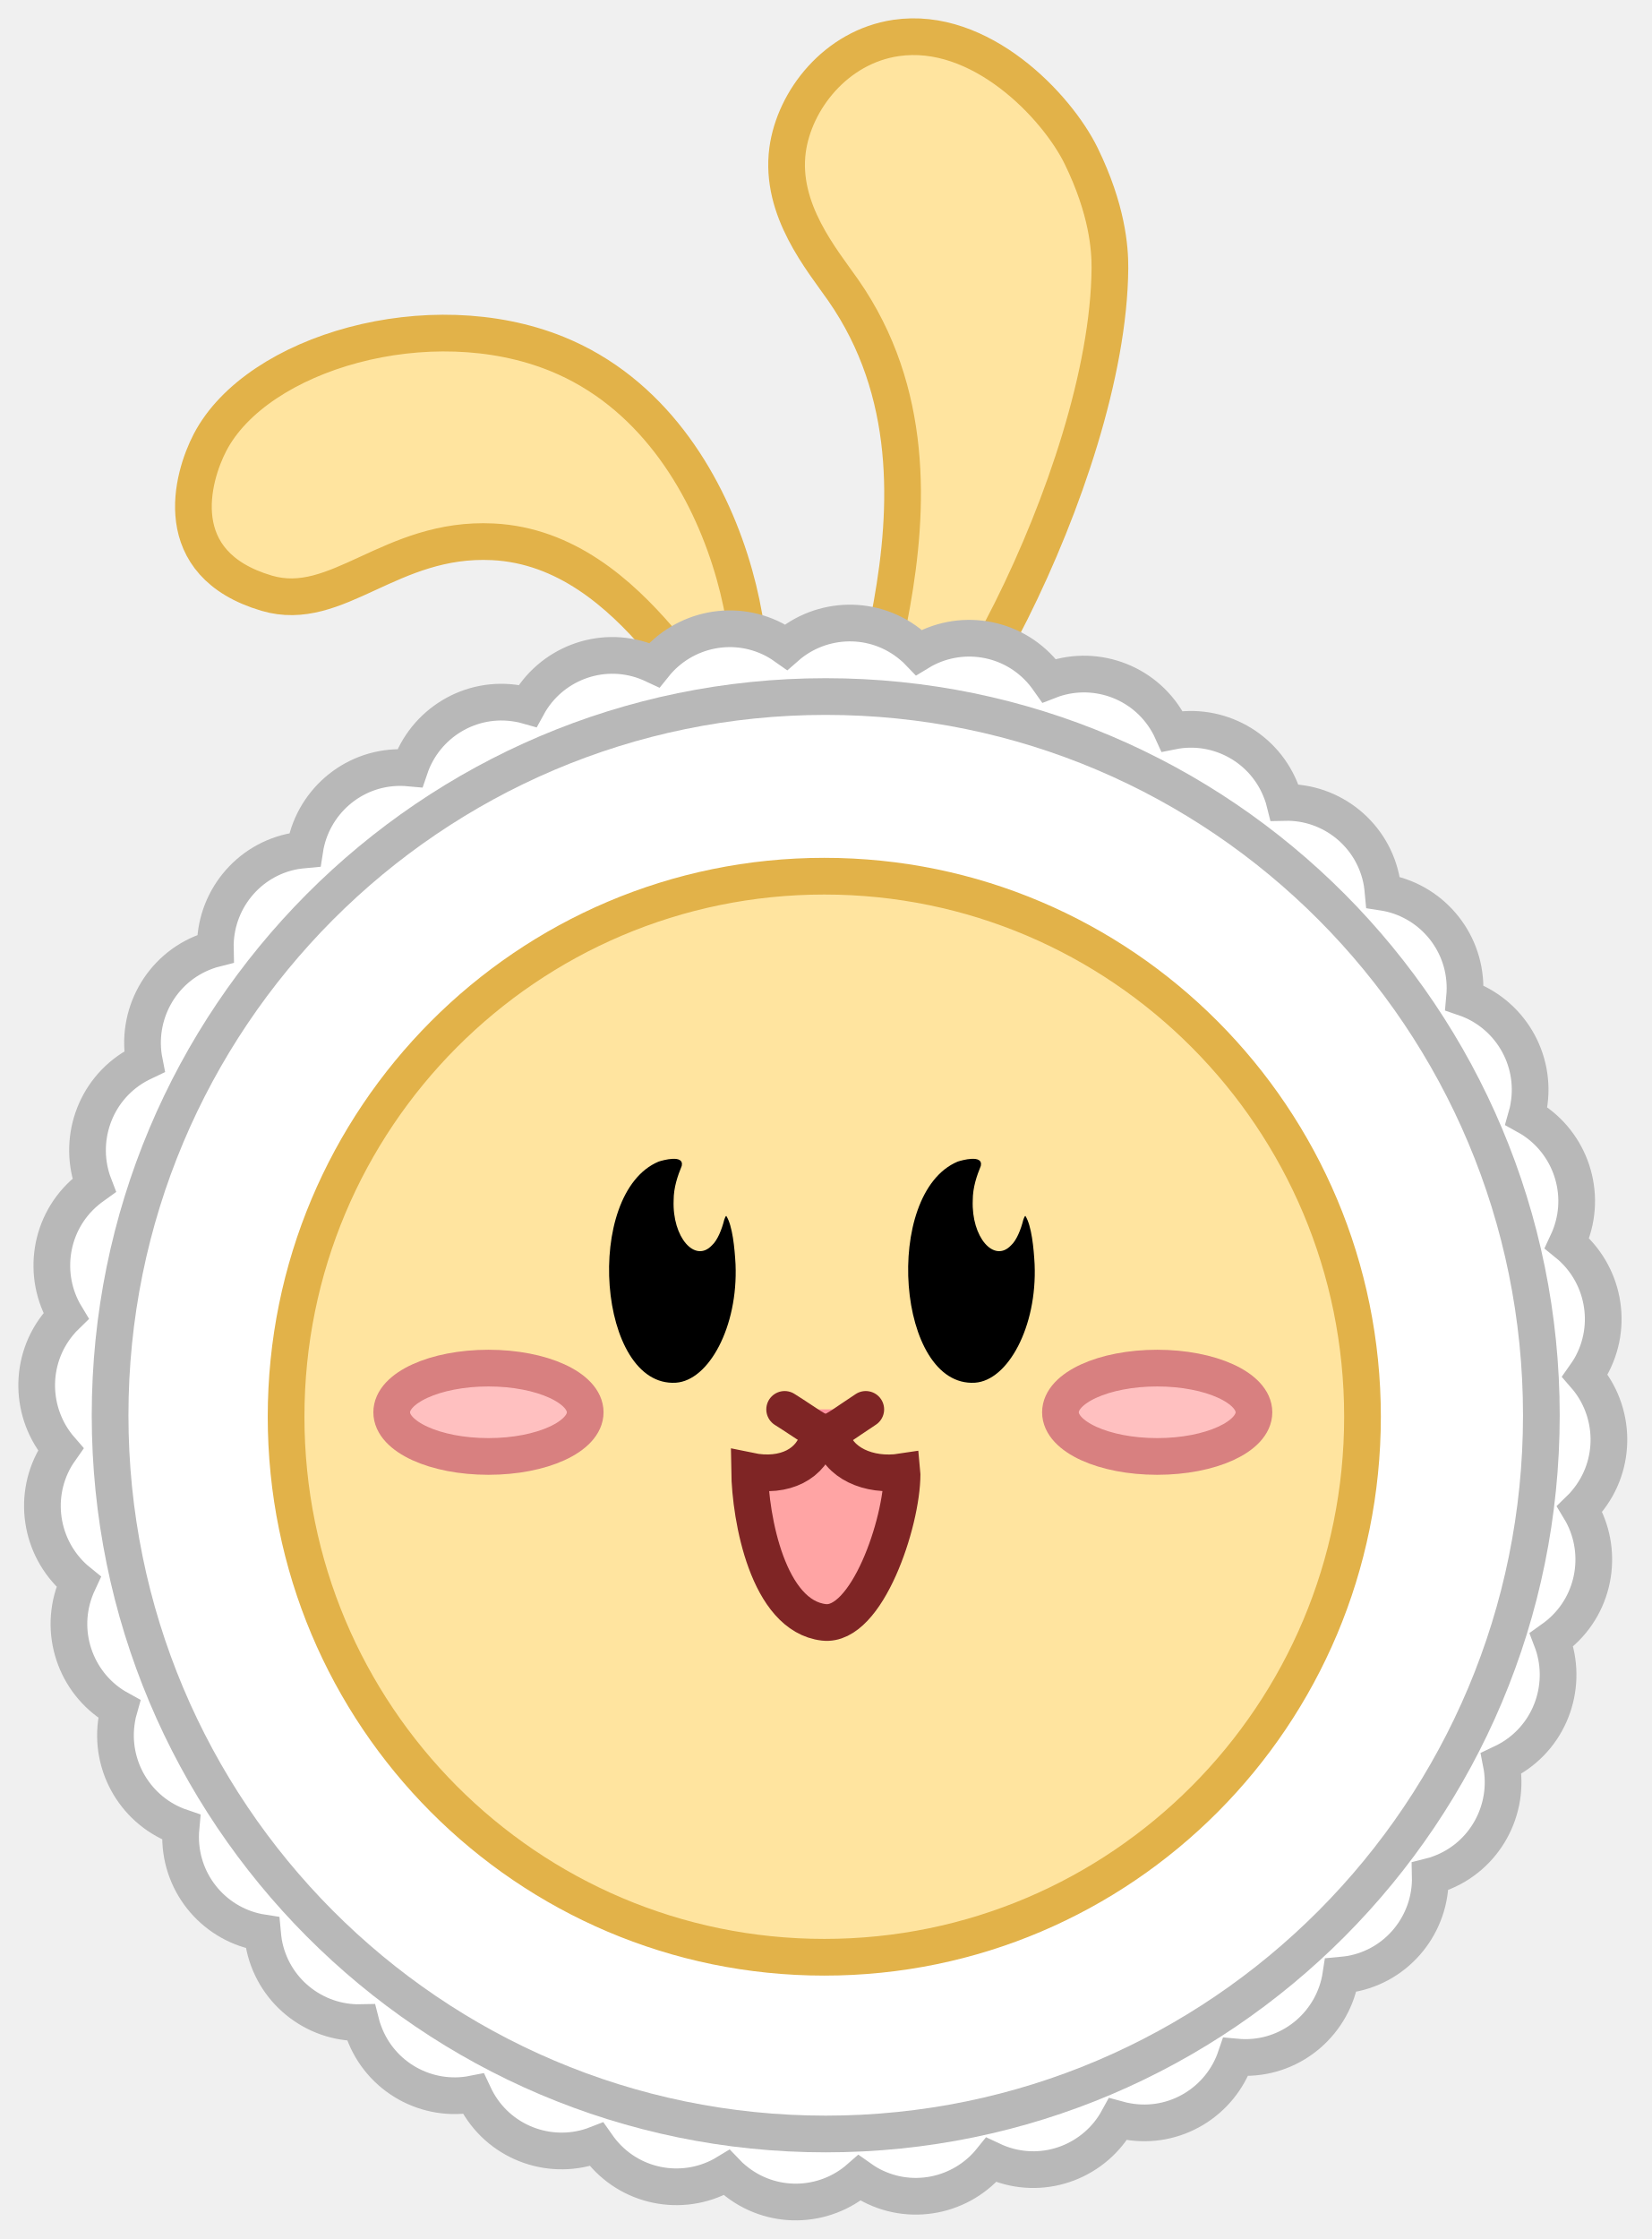
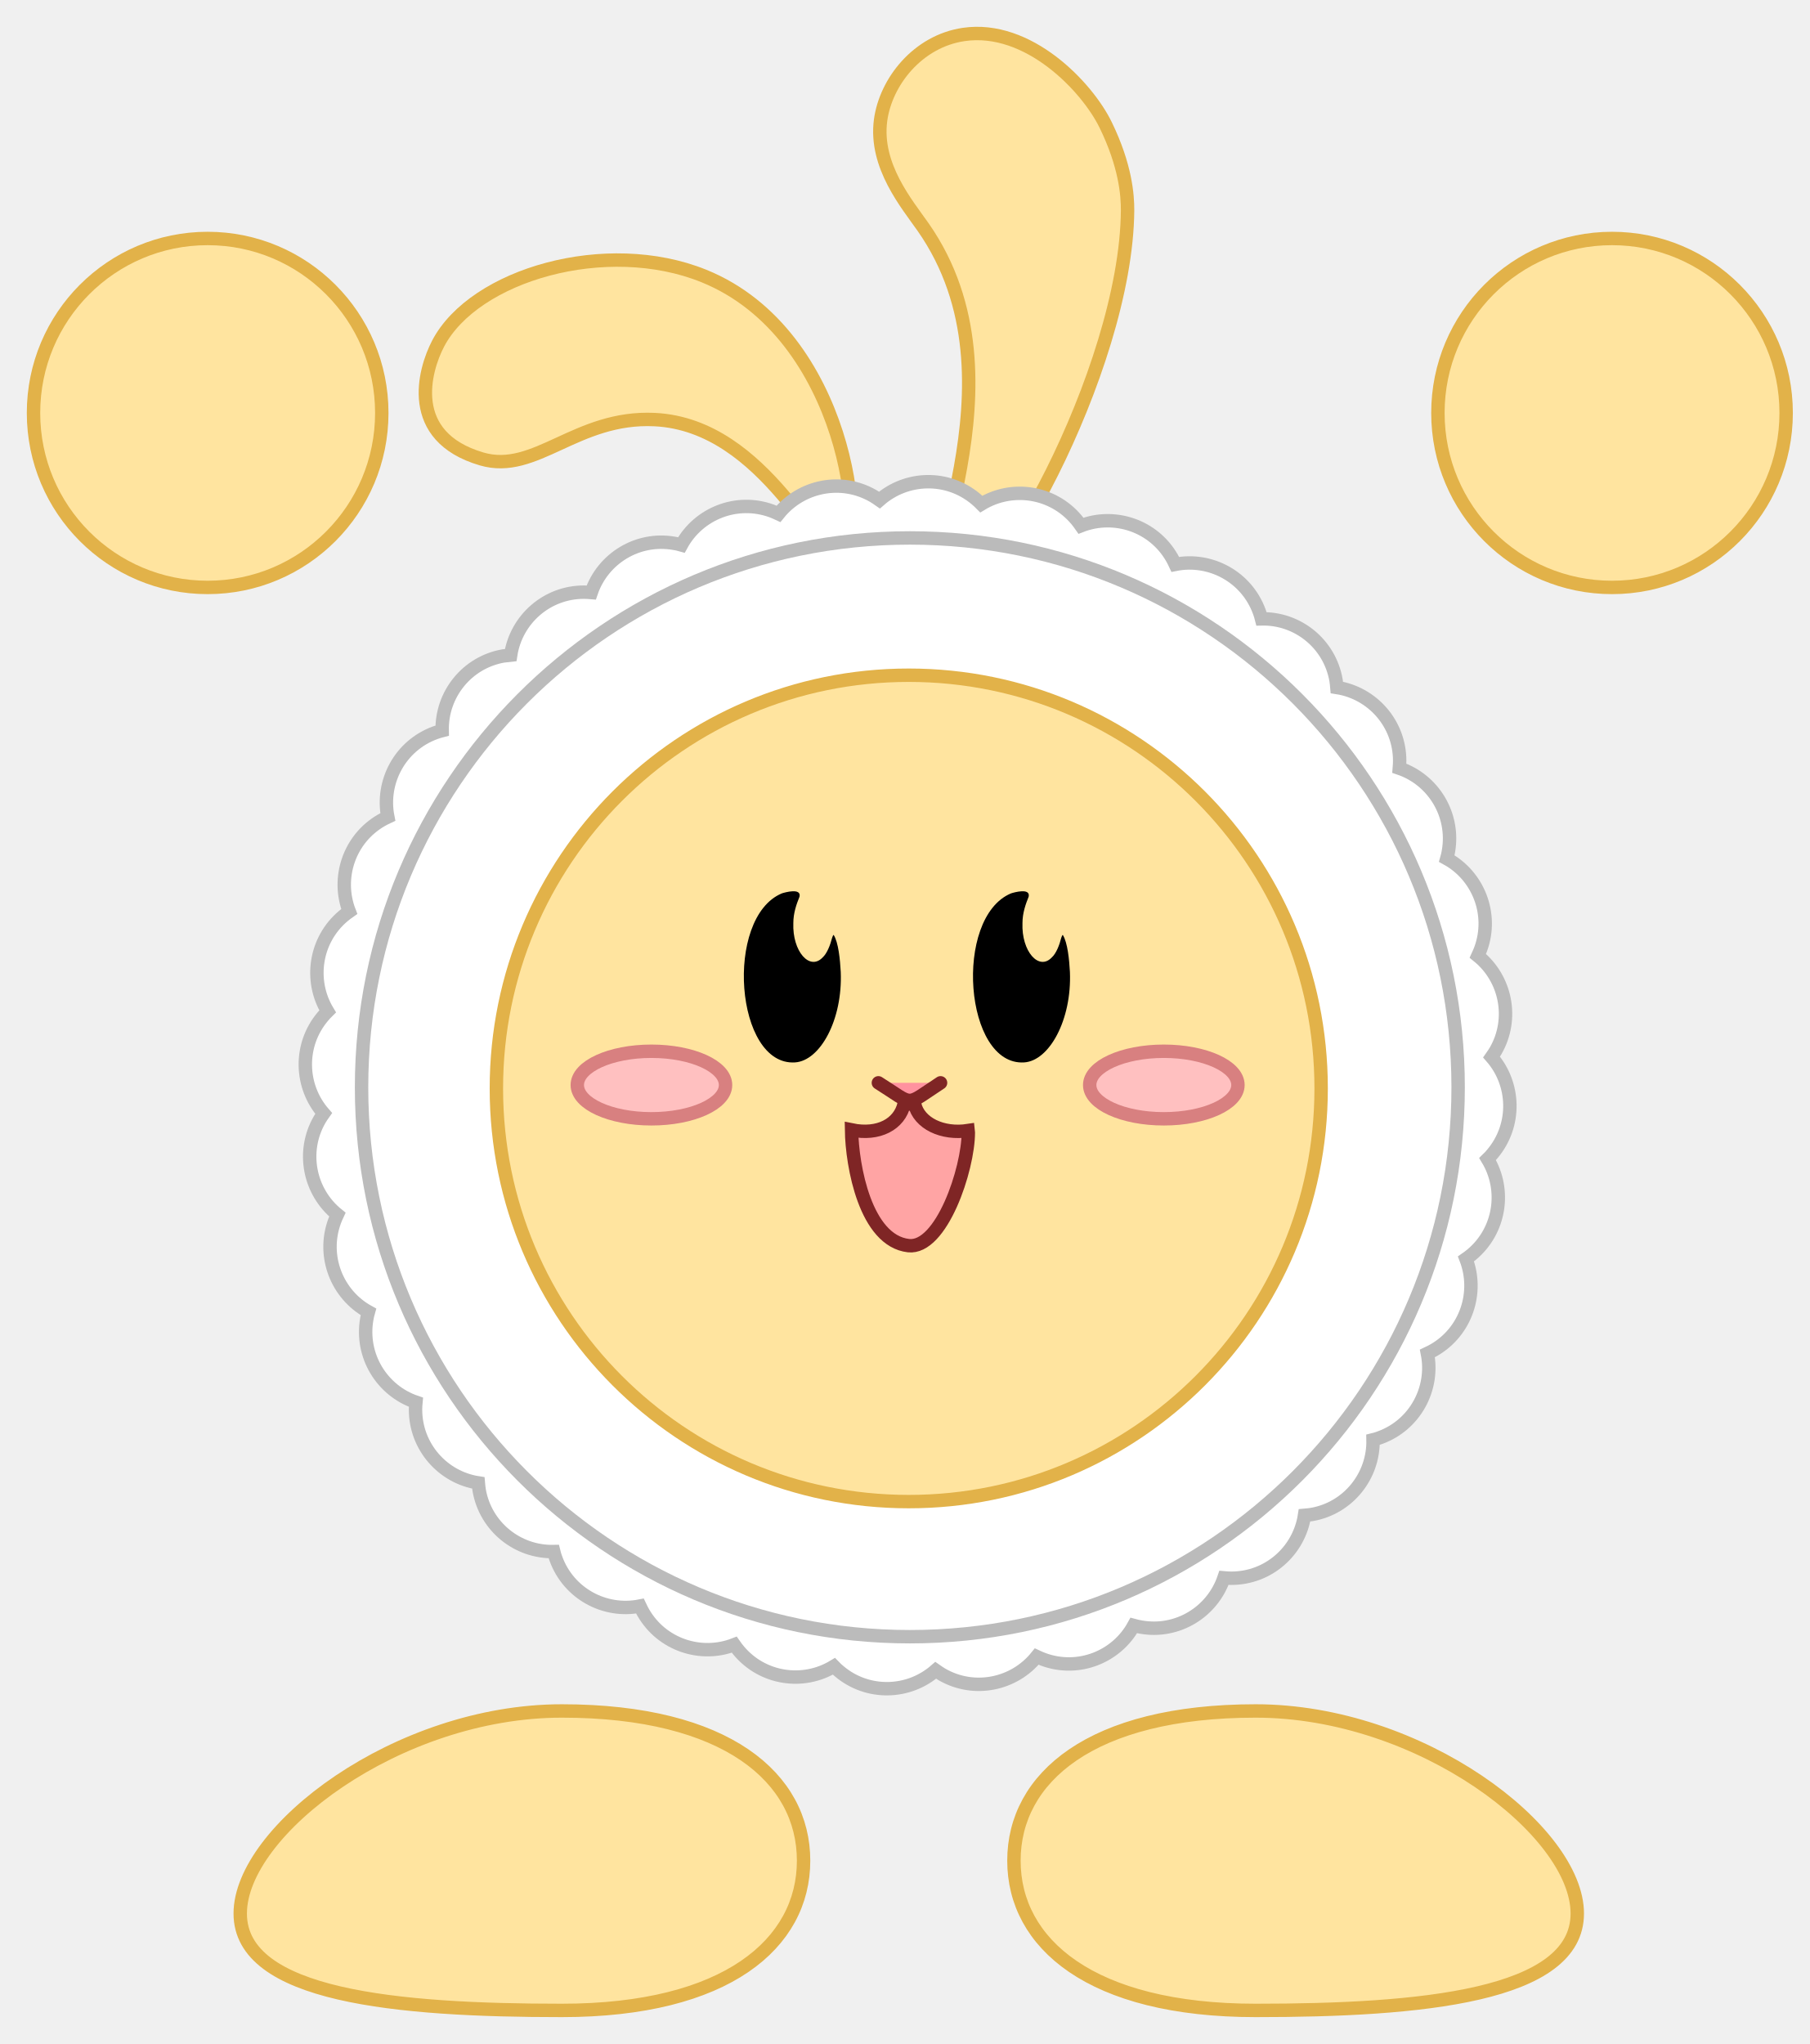
- <svg xmlns="http://www.w3.org/2000/svg" width="45" height="61" viewBox="0 0 45 61" fill="none">
-   <path d="M20.086 19.617C20.981 19.162 20.301 11.726 15.178 9.643C11.71 8.234 7.004 9.598 5.724 12.053C5.228 13.004 4.559 15.364 7.269 16.162C9.192 16.728 10.637 14.624 13.428 14.761C17.41 14.955 19.299 20.018 20.086 19.617Z" fill="#FFE49F" stroke="#E2B249" stroke-miterlimit="10" stroke-linecap="round" />
-   <path d="M23.767 21.266C25.275 21.864 30.204 12.996 30.246 7.304C30.249 6.761 30.173 5.708 29.465 4.254C28.803 2.895 26.715 0.695 24.415 1.035C22.78 1.278 21.645 2.724 21.461 4.091C21.246 5.718 22.405 7.083 22.977 7.904C26.844 13.451 22.387 20.718 23.764 21.266H23.767Z" fill="#FFE49F" stroke="#E2B249" stroke-miterlimit="10" stroke-linecap="round" />
-   <path d="M43.228 40.921C44.076 39.907 44.034 38.445 43.192 37.478C43.242 37.407 43.291 37.333 43.336 37.257C43.995 36.111 43.701 34.678 42.704 33.872C42.741 33.793 42.775 33.712 42.806 33.627C43.257 32.384 42.72 31.023 41.599 30.406C41.623 30.322 41.644 30.235 41.657 30.148C41.885 28.844 41.122 27.598 39.91 27.185C39.918 27.098 39.923 27.011 39.923 26.922C39.923 25.597 38.955 24.504 37.691 24.309C37.683 24.222 37.672 24.135 37.659 24.045C37.431 22.741 36.287 21.833 35.01 21.862C34.989 21.777 34.963 21.693 34.931 21.609C34.48 20.366 33.197 19.67 31.943 19.921C31.907 19.841 31.867 19.762 31.823 19.686C31.164 18.54 29.779 18.079 28.588 18.543C28.538 18.472 28.486 18.401 28.428 18.332C27.581 17.318 26.138 17.105 25.044 17.771C24.984 17.708 24.918 17.647 24.85 17.592C23.84 16.741 22.384 16.784 21.421 17.629C21.35 17.579 21.277 17.529 21.201 17.484C20.06 16.823 18.633 17.118 17.83 18.119C17.751 18.082 17.67 18.048 17.586 18.016C16.348 17.563 14.992 18.103 14.378 19.228C14.294 19.204 14.207 19.183 14.121 19.17C12.822 18.941 11.581 19.707 11.169 20.924C11.083 20.916 10.996 20.911 10.907 20.911C9.588 20.911 8.499 21.883 8.305 23.152C8.218 23.16 8.132 23.171 8.043 23.184C6.744 23.413 5.839 24.561 5.868 25.844C5.784 25.865 5.7 25.892 5.616 25.923C4.378 26.376 3.685 27.664 3.934 28.923C3.856 28.96 3.777 29 3.701 29.044C2.56 29.706 2.101 31.096 2.562 32.292C2.492 32.342 2.421 32.395 2.353 32.453C1.343 33.303 1.13 34.752 1.794 35.85C1.731 35.911 1.671 35.977 1.615 36.045C0.768 37.059 0.81 38.521 1.652 39.488C1.602 39.559 1.553 39.633 1.508 39.709C0.85 40.855 1.143 42.288 2.14 43.094C2.103 43.173 2.069 43.255 2.038 43.339C1.587 44.582 2.124 45.944 3.245 46.56C3.221 46.644 3.2 46.731 3.187 46.818C2.959 48.122 3.722 49.368 4.934 49.781C4.926 49.868 4.921 49.955 4.921 50.045C4.921 51.37 5.889 52.463 7.153 52.658C7.161 52.745 7.172 52.831 7.185 52.921C7.413 54.225 8.557 55.133 9.834 55.105C9.855 55.189 9.881 55.273 9.913 55.357C10.364 56.601 11.647 57.296 12.901 57.046C12.938 57.125 12.977 57.204 13.021 57.28C13.68 58.426 15.065 58.887 16.256 58.423C16.306 58.494 16.358 58.566 16.416 58.634C17.263 59.648 18.706 59.861 19.8 59.195C19.86 59.258 19.926 59.319 19.994 59.374C21.004 60.225 22.46 60.183 23.423 59.337C23.494 59.387 23.567 59.437 23.643 59.482C24.784 60.143 26.211 59.848 27.014 58.847C27.093 58.884 27.174 58.919 27.258 58.95C28.496 59.403 29.852 58.863 30.466 57.739C30.55 57.762 30.637 57.783 30.723 57.796C32.022 58.026 33.263 57.259 33.675 56.042C33.761 56.05 33.848 56.055 33.937 56.055C35.256 56.055 36.345 55.084 36.539 53.814C36.626 53.806 36.712 53.795 36.801 53.782C38.1 53.553 39.005 52.405 38.976 51.122C39.06 51.101 39.144 51.075 39.228 51.043C40.466 50.59 41.159 49.302 40.91 48.043C40.988 48.006 41.067 47.967 41.143 47.922C42.284 47.261 42.743 45.87 42.282 44.674C42.352 44.624 42.423 44.571 42.491 44.514C43.501 43.663 43.714 42.214 43.05 41.116C43.113 41.055 43.173 40.989 43.228 40.921Z" fill="white" stroke="#B8B8B8" stroke-miterlimit="10" stroke-linecap="round" />
-   <path d="M22.502 58.139C33.272 58.139 42.003 49.372 42.003 38.558C42.003 27.744 33.272 18.977 22.502 18.977C11.732 18.977 3 27.744 3 38.558C3 49.372 11.732 58.139 22.502 58.139Z" fill="white" stroke="#B8B8B8" stroke-miterlimit="10" stroke-linecap="round" />
-   <path d="M22.463 53.324C30.563 53.324 37.129 46.731 37.129 38.598C37.129 30.465 30.563 23.871 22.463 23.871C14.362 23.871 7.796 30.465 7.796 38.598C7.796 46.731 14.362 53.324 22.463 53.324Z" fill="#FFE49F" stroke="#E2B249" stroke-miterlimit="10" stroke-linecap="round" />
-   <path d="M19.784 33.132C19.769 33.143 19.756 33.177 19.737 33.227C19.672 33.491 19.553 33.791 19.401 33.928C18.94 34.418 18.318 33.712 18.357 32.703C18.357 32.345 18.47 32.029 18.578 31.763C18.646 31.444 18.061 31.61 17.948 31.647C15.894 32.508 16.288 37.805 18.418 37.671C19.312 37.613 20.115 36.151 20.044 34.447C20.02 34.01 19.963 33.396 19.792 33.127H19.782L19.784 33.132Z" fill="black" />
-   <path d="M27.935 33.132C27.919 33.143 27.906 33.177 27.887 33.227C27.822 33.491 27.704 33.791 27.552 33.928C27.09 34.418 26.468 33.712 26.508 32.703C26.508 32.345 26.62 32.029 26.728 31.763C26.796 31.444 26.211 31.61 26.098 31.647C24.044 32.508 24.438 37.805 26.568 37.671C27.462 37.613 28.265 36.151 28.194 34.447C28.171 34.01 28.113 33.396 27.943 33.127H27.932L27.935 33.132Z" fill="black" />
-   <path d="M13.31 39.68C14.766 39.68 15.947 39.141 15.947 38.477C15.947 37.812 14.766 37.273 13.31 37.273C11.854 37.273 10.674 37.812 10.674 38.477C10.674 39.141 11.854 39.68 13.31 39.68Z" fill="#FFC0C0" stroke="#D88080" stroke-miterlimit="10" />
-   <path d="M31.534 39.68C32.99 39.68 34.171 39.141 34.171 38.477C34.171 37.812 32.99 37.273 31.534 37.273C30.078 37.273 28.898 37.812 28.898 38.477C28.898 39.141 30.078 39.68 31.534 39.68Z" fill="#FFC0C0" stroke="#D88080" stroke-miterlimit="10" />
-   <path d="M22.667 39.154C22.651 39.082 22.643 39.011 22.643 38.938C22.588 38.938 22.376 38.938 22.321 38.938C22.321 39.009 22.313 39.08 22.297 39.154C22.132 39.87 21.39 40.276 20.427 40.075C20.445 41.366 20.925 44.024 22.452 44.2C23.622 44.334 24.582 41.479 24.582 40.162C24.582 40.141 24.579 40.12 24.577 40.099C23.661 40.241 22.827 39.841 22.67 39.154H22.667Z" fill="#FFA4A4" stroke="#7F2525" stroke-miterlimit="10" />
-   <path d="M21.382 38.398C22.694 39.222 22.295 39.246 23.593 38.398H21.382Z" fill="#FF929F" />
-   <path d="M21.382 38.398C22.694 39.222 22.295 39.246 23.593 38.398" stroke="#7F2525" stroke-miterlimit="10" stroke-linecap="round" />
+ <svg xmlns="http://www.w3.org/2000/svg" width="54" height="61" viewBox="0 0 54 61" fill="none">
+   <path d="M25.128 16.589C25.879 16.208 25.309 9.982 21.01 8.237C18.1 7.057 14.15 8.2 13.076 10.255C12.66 11.051 12.099 13.027 14.373 13.696C15.986 14.17 17.199 12.408 19.541 12.522C22.883 12.686 24.468 16.925 25.128 16.589Z" fill="#FFE49F" stroke="#E2B249" stroke-width="0.4" stroke-miterlimit="10" stroke-linecap="round" />
+   <path d="M28.217 17.97C29.483 18.471 33.619 11.045 33.654 6.279C33.656 5.824 33.592 4.942 32.998 3.725C32.443 2.587 30.691 0.745 28.761 1.029C27.389 1.232 26.436 2.443 26.282 3.588C26.101 4.951 27.074 6.093 27.554 6.781C30.799 11.426 27.059 17.511 28.215 17.97H28.217Z" fill="#FFE49F" stroke="#E2B249" stroke-width="0.4" stroke-miterlimit="10" stroke-linecap="round" />
+   <path d="M44.548 34.428C45.259 33.578 45.224 32.354 44.517 31.545C44.559 31.485 44.601 31.424 44.639 31.36C45.191 30.4 44.945 29.201 44.108 28.526C44.139 28.459 44.167 28.391 44.194 28.32C44.573 27.279 44.121 26.139 43.181 25.623C43.201 25.553 43.219 25.48 43.23 25.407C43.421 24.315 42.781 23.272 41.764 22.926C41.77 22.853 41.775 22.78 41.775 22.705C41.775 21.596 40.962 20.681 39.901 20.517C39.895 20.445 39.886 20.372 39.875 20.297C39.683 19.205 38.724 18.444 37.652 18.469C37.634 18.398 37.612 18.327 37.586 18.257C37.207 17.216 36.13 16.634 35.078 16.843C35.047 16.777 35.014 16.711 34.977 16.647C34.425 15.687 33.262 15.302 32.263 15.69C32.221 15.63 32.177 15.57 32.129 15.513C31.418 14.664 30.207 14.485 29.289 15.043C29.238 14.991 29.183 14.94 29.126 14.893C28.278 14.181 27.057 14.216 26.249 14.924C26.189 14.882 26.128 14.841 26.064 14.803C25.106 14.249 23.909 14.496 23.235 15.335C23.169 15.304 23.101 15.275 23.03 15.248C21.991 14.869 20.853 15.321 20.338 16.263C20.268 16.243 20.195 16.226 20.122 16.215C19.033 16.023 17.992 16.665 17.646 17.683C17.573 17.677 17.501 17.672 17.426 17.672C16.319 17.672 15.405 18.486 15.242 19.549C15.169 19.556 15.097 19.565 15.022 19.576C13.932 19.768 13.173 20.729 13.197 21.803C13.127 21.821 13.056 21.843 12.986 21.869C11.947 22.249 11.366 23.327 11.575 24.381C11.509 24.412 11.443 24.445 11.379 24.483C10.421 25.037 10.036 26.201 10.424 27.202C10.364 27.244 10.305 27.288 10.247 27.337C9.4 28.049 9.222 29.262 9.778 30.182C9.726 30.233 9.675 30.288 9.629 30.345C8.918 31.194 8.953 32.418 9.66 33.228C9.618 33.287 9.576 33.349 9.539 33.413C8.986 34.372 9.233 35.572 10.069 36.247C10.038 36.313 10.01 36.382 9.983 36.452C9.605 37.493 10.056 38.633 10.996 39.15C10.976 39.22 10.958 39.293 10.947 39.366C10.756 40.457 11.396 41.501 12.414 41.847C12.407 41.92 12.402 41.992 12.402 42.067C12.402 43.177 13.215 44.092 14.276 44.255C14.282 44.328 14.291 44.401 14.302 44.476C14.494 45.568 15.454 46.328 16.526 46.304C16.543 46.375 16.565 46.445 16.592 46.516C16.97 47.557 18.047 48.139 19.099 47.93C19.13 47.996 19.163 48.062 19.2 48.126C19.753 49.085 20.915 49.471 21.914 49.083C21.956 49.143 22 49.202 22.049 49.26C22.76 50.109 23.97 50.287 24.888 49.729C24.939 49.782 24.994 49.833 25.051 49.879C25.899 50.592 27.12 50.556 27.928 49.848C27.988 49.89 28.049 49.932 28.113 49.97C29.071 50.523 30.268 50.276 30.942 49.438C31.008 49.469 31.076 49.498 31.147 49.524C32.186 49.904 33.324 49.451 33.839 48.51C33.909 48.529 33.982 48.547 34.055 48.558C35.144 48.75 36.185 48.108 36.531 47.089C36.604 47.096 36.676 47.1 36.751 47.1C37.859 47.1 38.772 46.286 38.935 45.223C39.008 45.217 39.08 45.208 39.155 45.197C40.245 45.005 41.004 44.044 40.98 42.969C41.05 42.952 41.121 42.93 41.191 42.903C42.23 42.524 42.812 41.445 42.602 40.391C42.668 40.36 42.734 40.327 42.798 40.29C43.756 39.736 44.141 38.572 43.754 37.57C43.813 37.529 43.873 37.484 43.93 37.436C44.777 36.723 44.956 35.51 44.399 34.591C44.452 34.54 44.502 34.485 44.548 34.428Z" fill="white" stroke="#BBBBBB" stroke-width="0.4" stroke-miterlimit="10" stroke-linecap="round" />
+   <path d="M27.156 48.845C36.194 48.845 43.52 41.504 43.52 32.449C43.52 23.394 36.194 16.054 27.156 16.054C18.118 16.054 10.791 23.394 10.791 32.449C10.791 41.504 18.118 48.845 27.156 48.845Z" fill="white" stroke="#BBBBBB" stroke-width="0.4" stroke-miterlimit="10" stroke-linecap="round" />
+   <path d="M27.123 44.813C33.92 44.813 39.431 39.292 39.431 32.482C39.431 25.672 33.92 20.151 27.123 20.151C20.326 20.151 14.815 25.672 14.815 32.482C14.815 39.292 20.326 44.813 27.123 44.813Z" fill="#FFE49F" stroke="#E2B249" stroke-width="0.4" stroke-miterlimit="10" stroke-linecap="round" />
+   <path d="M24.875 27.906C24.862 27.915 24.851 27.944 24.836 27.986C24.78 28.206 24.681 28.458 24.554 28.572C24.166 28.983 23.645 28.391 23.678 27.547C23.678 27.247 23.772 26.982 23.863 26.759C23.92 26.492 23.429 26.631 23.334 26.662C21.611 27.384 21.941 31.819 23.728 31.706C24.479 31.658 25.152 30.434 25.093 29.007C25.073 28.641 25.025 28.127 24.882 27.902H24.873L24.875 27.906Z" fill="black" />
+   <path d="M31.715 27.906C31.701 27.915 31.69 27.944 31.675 27.986C31.62 28.206 31.521 28.458 31.393 28.572C31.006 28.983 30.484 28.391 30.517 27.547C30.517 27.247 30.612 26.982 30.702 26.759C30.759 26.492 30.268 26.631 30.174 26.662C28.45 27.384 28.78 31.819 30.568 31.706C31.318 31.658 31.992 30.434 31.933 29.007C31.913 28.641 31.864 28.127 31.721 27.902H31.712L31.715 27.906Z" fill="black" />
+   <path d="M19.442 33.389C20.664 33.389 21.655 32.938 21.655 32.381C21.655 31.824 20.664 31.373 19.442 31.373C18.221 31.373 17.23 31.824 17.23 32.381C17.23 32.938 18.221 33.389 19.442 33.389Z" fill="#FFC0C0" stroke="#D88080" stroke-width="0.4" stroke-miterlimit="10" />
+   <path d="M34.735 33.389C35.957 33.389 36.948 32.938 36.948 32.381C36.948 31.824 35.957 31.373 34.735 31.373C33.513 31.373 32.523 31.824 32.523 32.381C32.523 32.938 33.513 33.389 34.735 33.389Z" fill="#FFC0C0" stroke="#D88080" stroke-width="0.4" stroke-miterlimit="10" />
+   <path d="M27.294 32.948C27.281 32.888 27.275 32.829 27.275 32.767C27.228 32.767 27.05 32.767 27.004 32.767C27.004 32.827 26.997 32.886 26.984 32.948C26.845 33.548 26.222 33.888 25.415 33.72C25.43 34.801 25.833 37.026 27.114 37.174C28.096 37.286 28.901 34.895 28.901 33.793C28.901 33.775 28.899 33.757 28.897 33.74C28.129 33.859 27.429 33.524 27.297 32.948H27.294Z" fill="#FFA4A4" stroke="#7F2525" stroke-width="0.4" stroke-miterlimit="10" />
+   <path d="M26.216 32.315C27.317 33.005 26.982 33.025 28.072 32.315H26.216Z" fill="#FF929F" />
+   <path d="M26.216 32.315C27.317 33.005 26.982 33.025 28.072 32.315" stroke="#7F2525" stroke-width="0.4" stroke-miterlimit="10" stroke-linecap="round" />
+   <path d="M6.197 17.531C9.068 17.531 11.395 15.2 11.395 12.324C11.395 9.448 9.068 7.117 6.197 7.117C3.327 7.117 1 9.448 1 12.324C1 15.2 3.327 17.531 6.197 17.531Z" fill="#FFE49F" stroke="#E2B249" stroke-width="0.4" stroke-miterlimit="10" stroke-linecap="round" />
+   <path d="M48.113 17.531C50.983 17.531 53.31 15.2 53.31 12.324C53.31 9.448 50.983 7.117 48.113 7.117C45.242 7.117 42.916 9.448 42.916 12.324C42.916 15.2 45.242 17.531 48.113 17.531Z" fill="#FFE49F" stroke="#E2B249" stroke-width="0.4" stroke-miterlimit="10" stroke-linecap="round" />
+   <path d="M7.17 57.106C7.17 59.574 11.853 59.998 16.77 59.998C21.688 59.998 23.984 57.997 23.984 55.529C23.984 53.061 21.688 51.061 16.77 51.061C11.853 51.061 7.17 54.638 7.17 57.106Z" fill="#FFE49F" stroke="#E2B249" stroke-width="0.4" stroke-miterlimit="10" stroke-linecap="round" />
+   <path d="M47.076 57.106C47.076 59.574 42.394 59.998 37.476 59.998C32.558 59.998 30.262 57.997 30.262 55.529C30.262 53.061 32.558 51.061 37.476 51.061C42.394 51.061 47.076 54.638 47.076 57.106Z" fill="#FFE49F" stroke="#E2B249" stroke-width="0.4" stroke-miterlimit="10" stroke-linecap="round" />
</svg>
